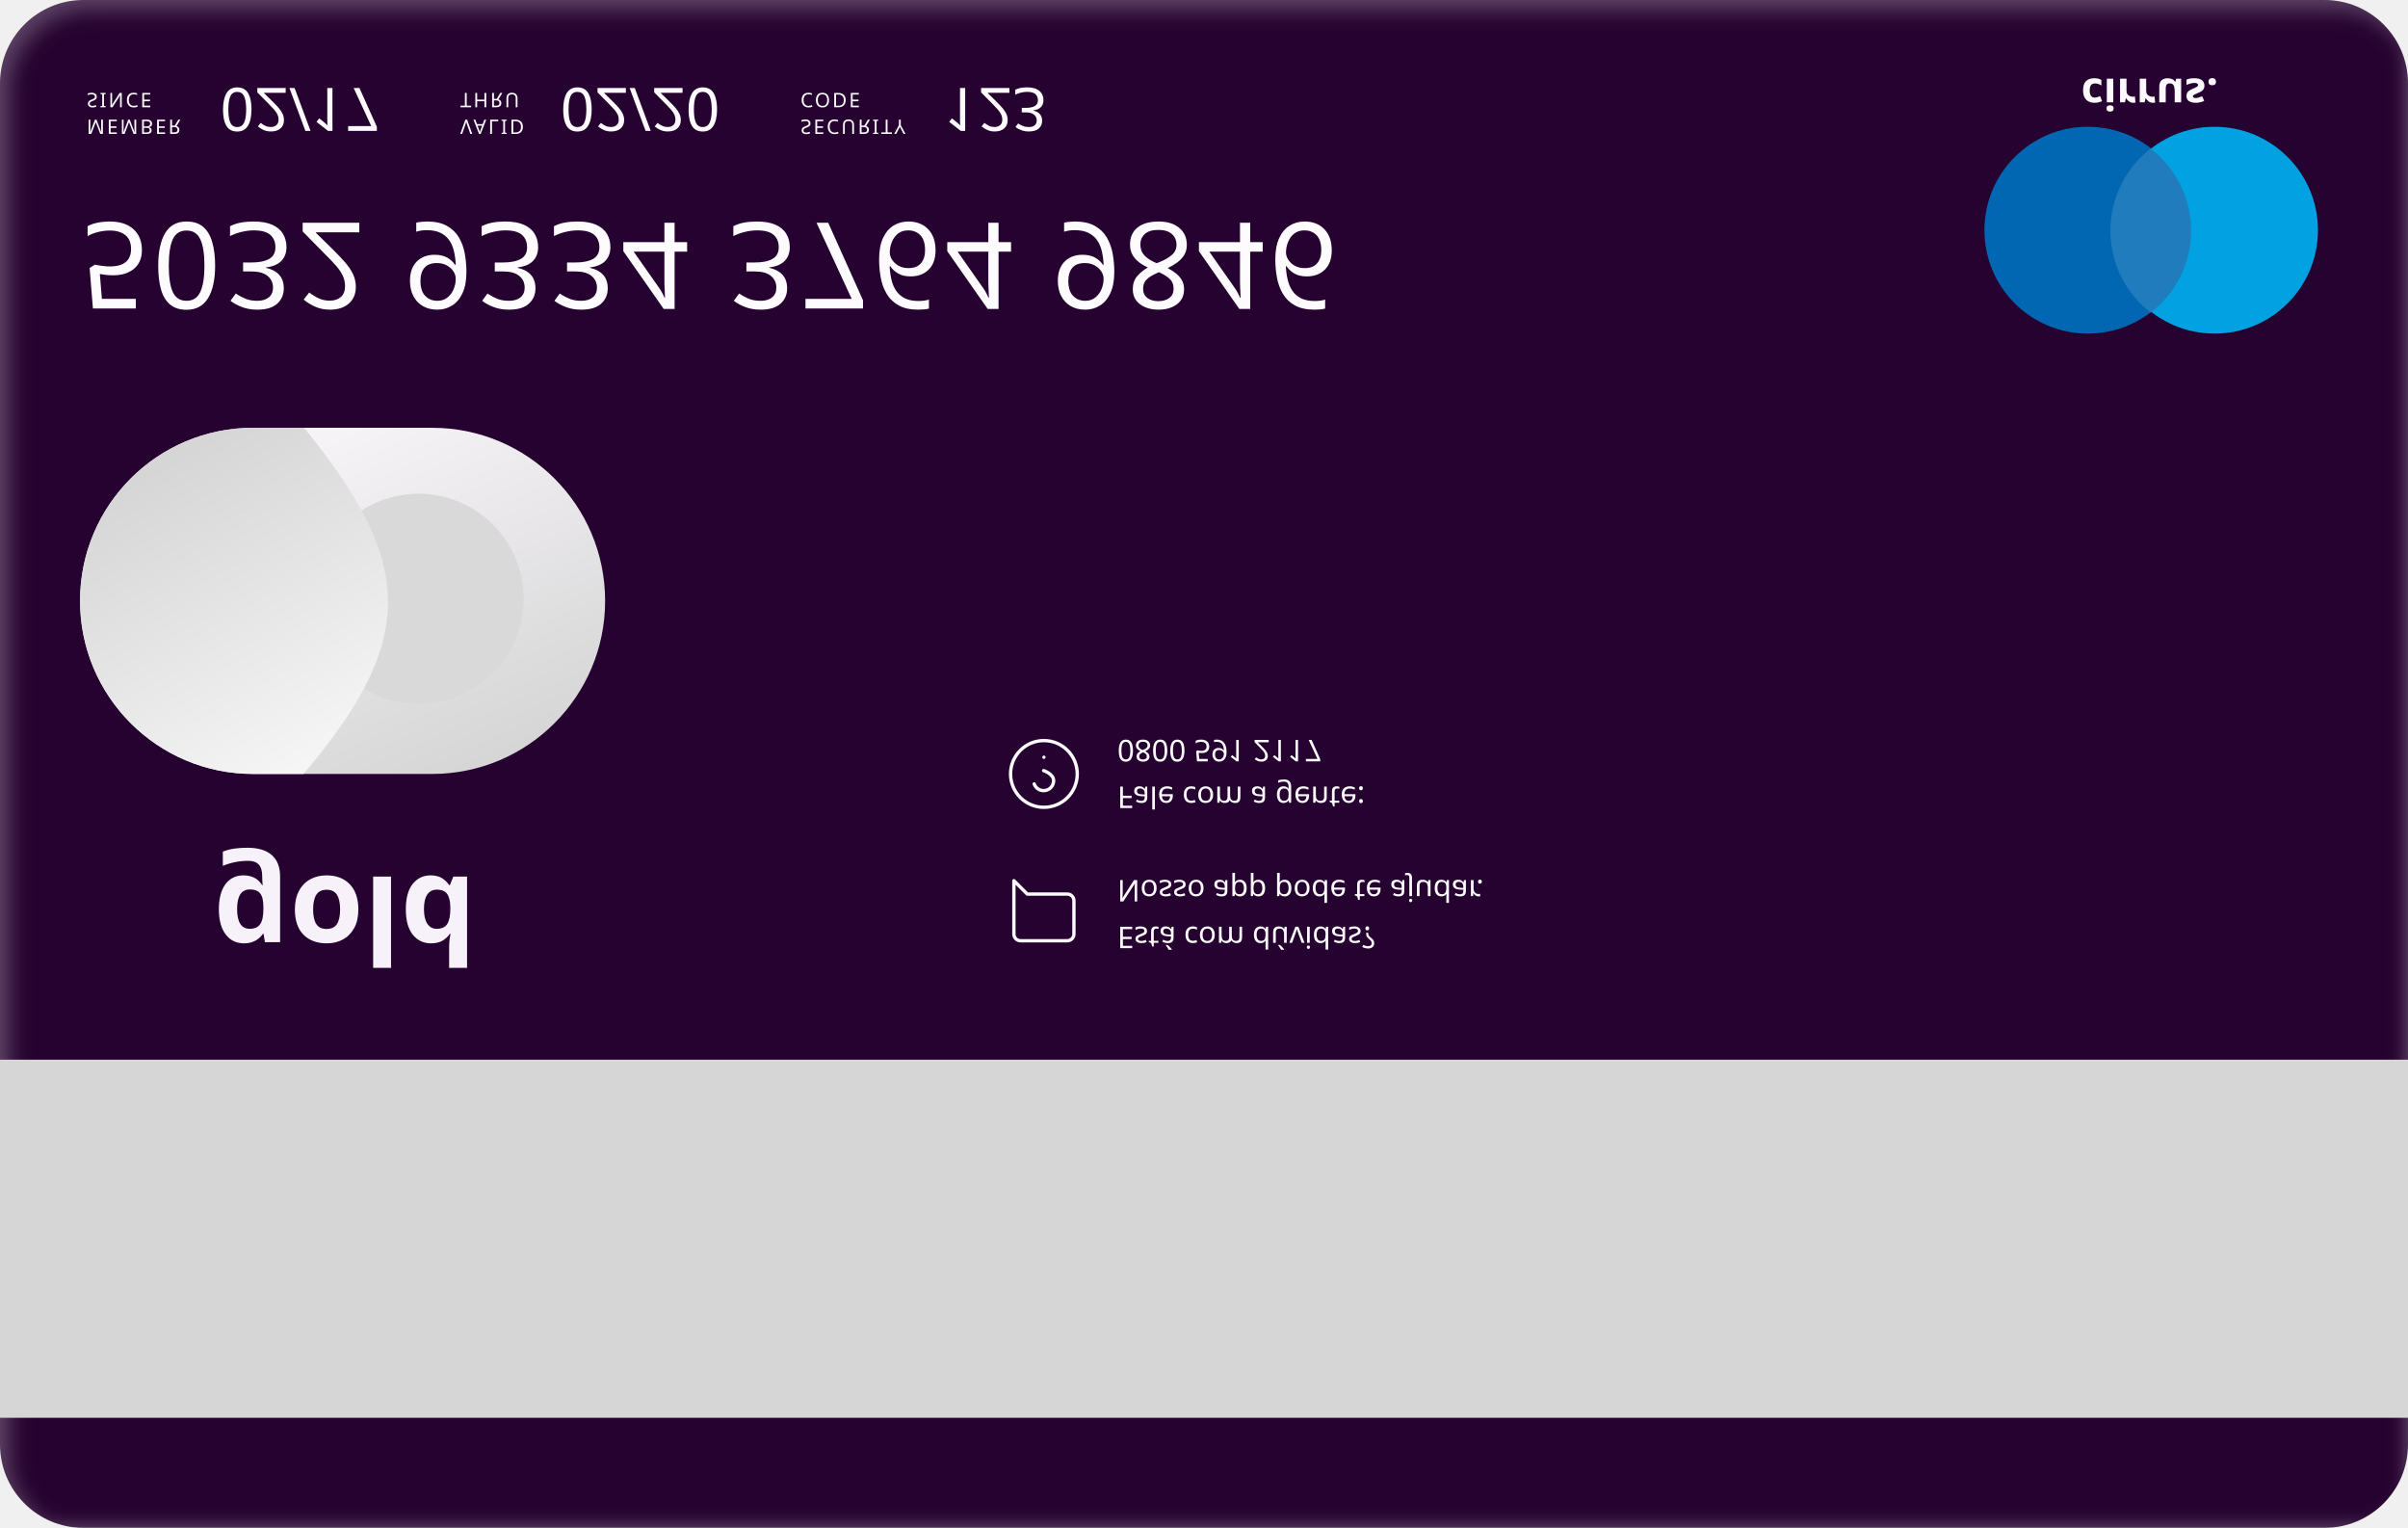
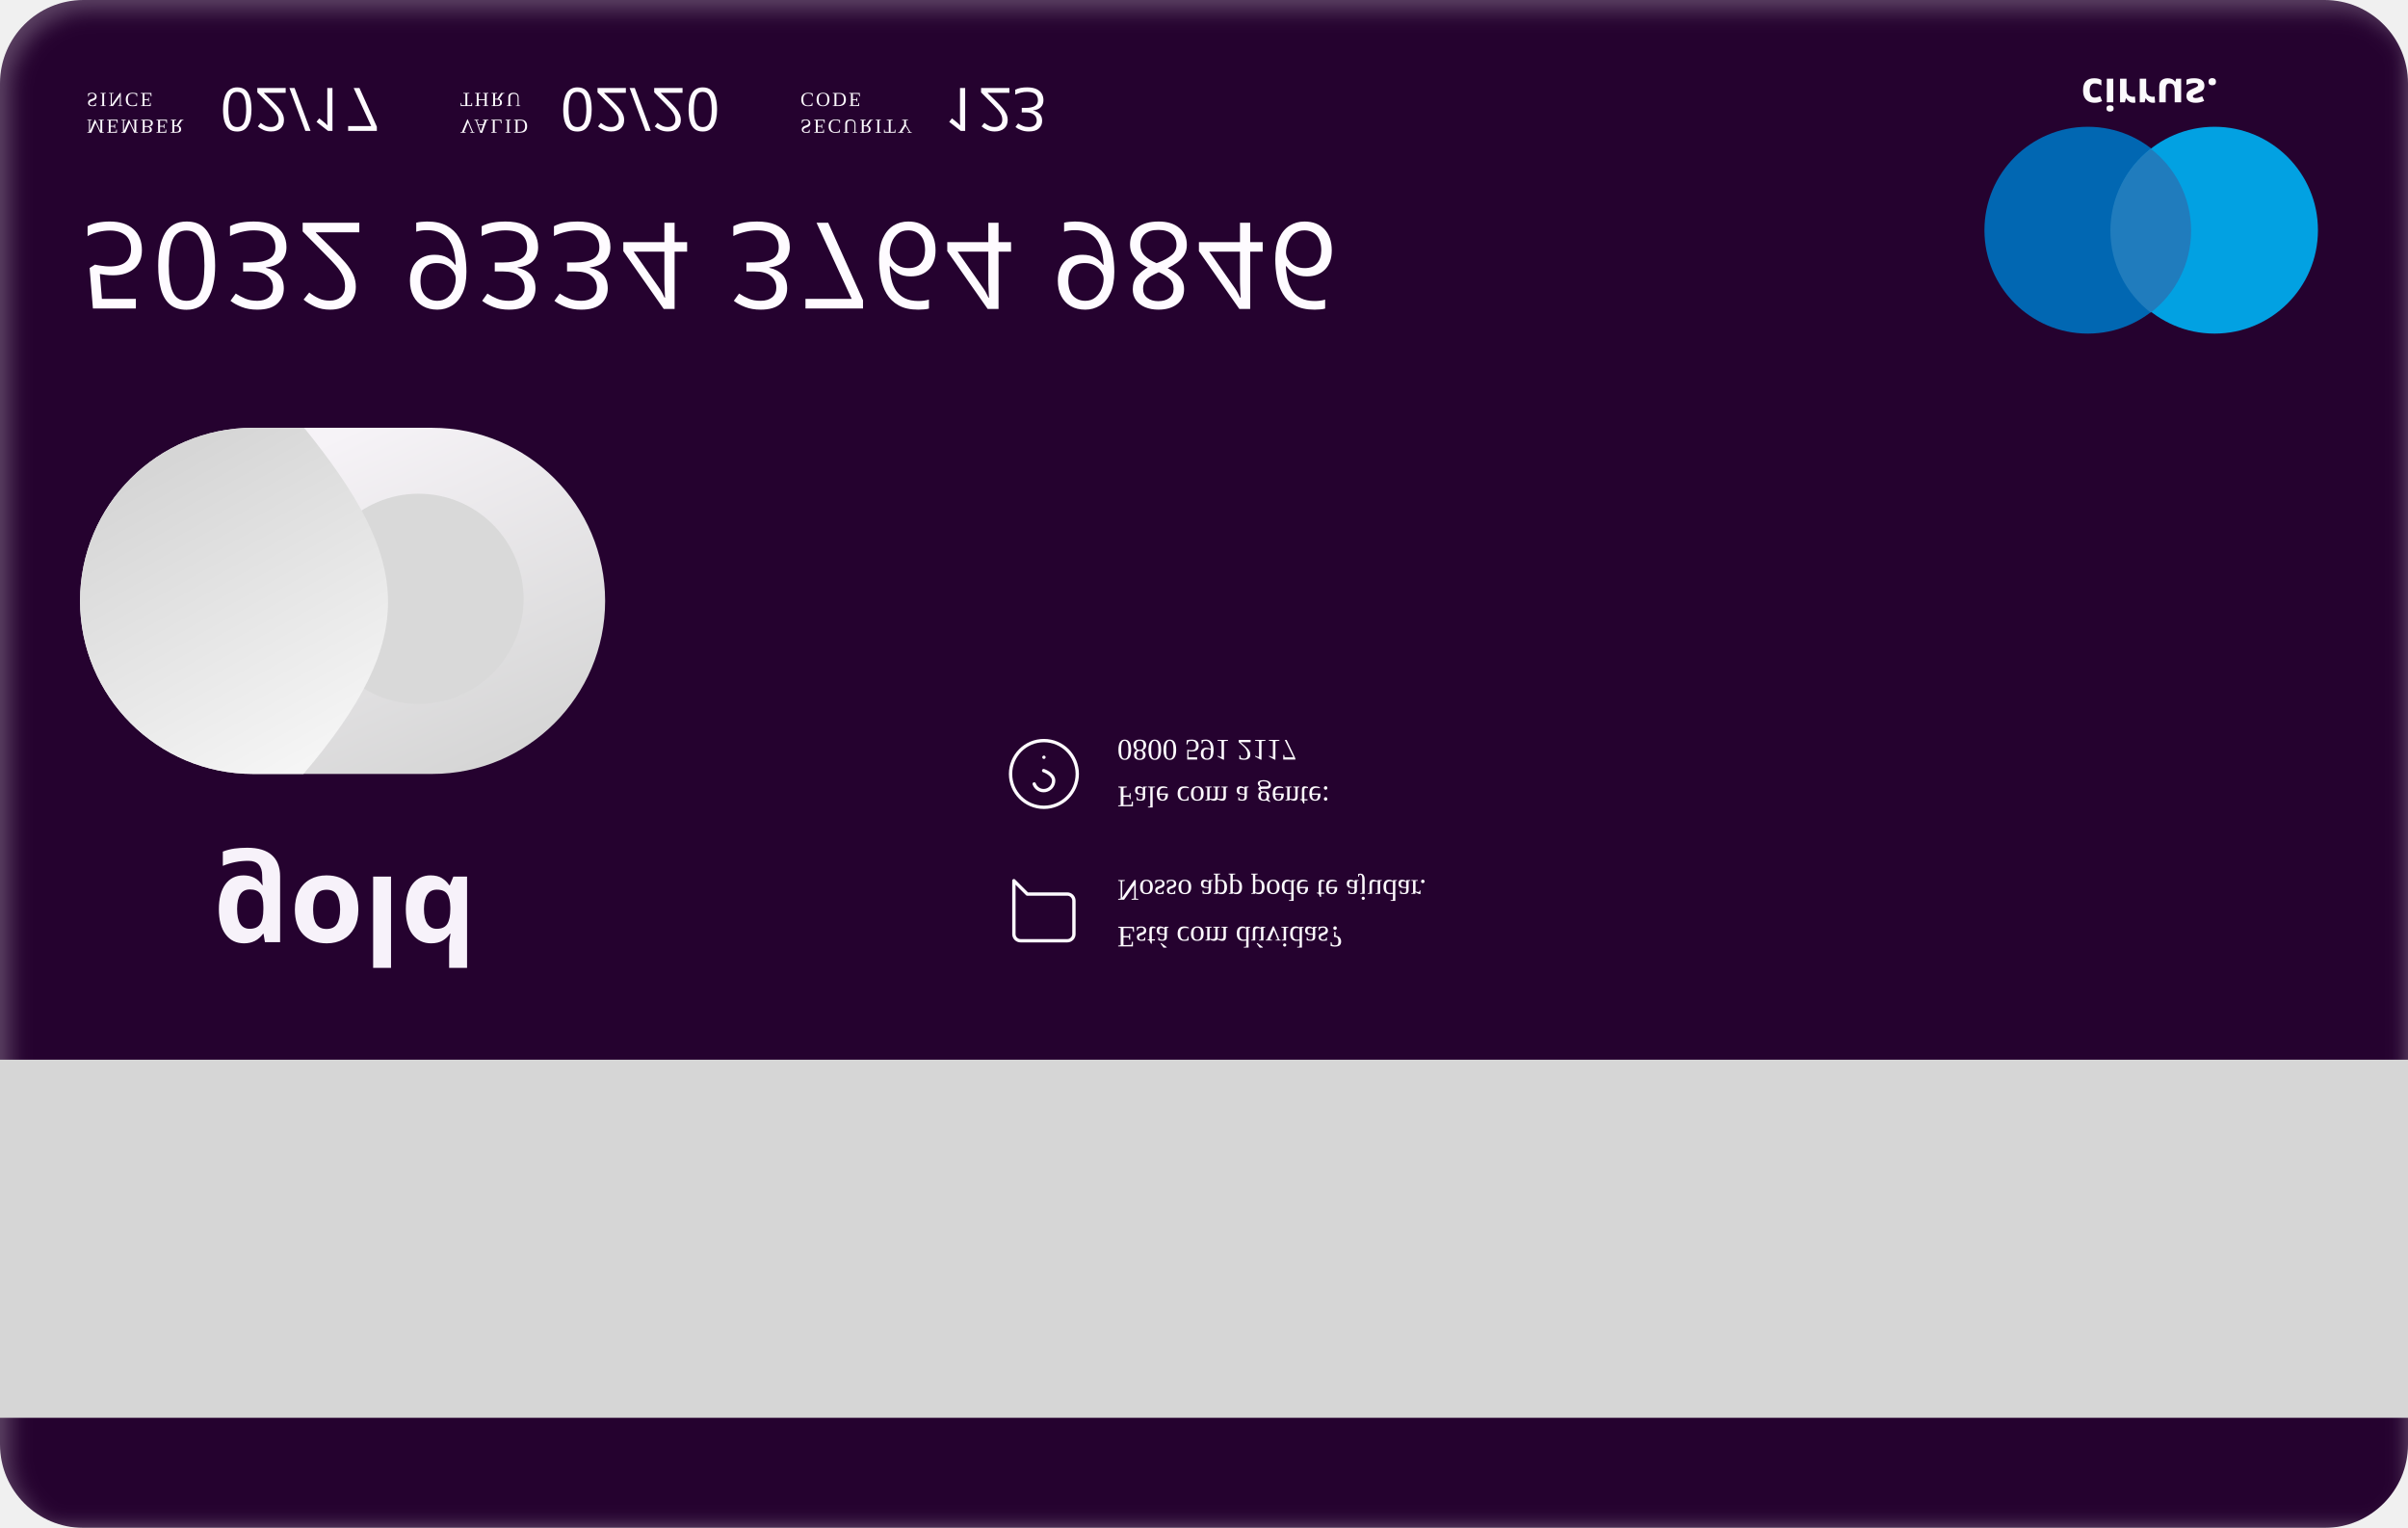
<svg xmlns="http://www.w3.org/2000/svg" width="722" height="458" viewBox="0 0 722 458" fill="none">
  <g clip-path="url(#clip0_1137_0)">
    <g filter="url(#filter0_i_1137_0)">
      <rect width="722" height="458" rx="25" transform="matrix(1 0 0 -1 0 458)" fill="#25022F" />
    </g>
    <rect width="722" height="107.344" transform="matrix(1 0 0 -1 0 425)" fill="#D6D6D6" />
    <rect width="157.438" height="103.766" rx="51.883" transform="matrix(1 0 0 -1 24 232)" fill="url(#paint0_linear_1137_0)" />
    <text transform="matrix(1 0 0 -1 24 104)" fill="#FEFBFF" xml:space="preserve" style="white-space: pre" font-family="Sora" font-size="36" letter-spacing="0.03em">
      <tspan x="0" y="37.24">5032 9334 3764 9846</tspan>
    </text>
    <text transform="matrix(1 0 0 -1 64 300)" fill="#F7F2FA" xml:space="preserve" style="white-space: pre" font-family="Sora" font-size="36" font-weight="600" letter-spacing="0em">
      <tspan x="0" y="37.24">gold</tspan>
    </text>
    <text transform="matrix(1 0 0 -1 66 45)" fill="#FEFBFF" xml:space="preserve" style="white-space: pre" font-family="Sora" font-size="18" letter-spacing="0em">
      <tspan x="0" y="18.62">02/17</tspan>
    </text>
    <text transform="matrix(1 0 0 -1 168 45)" fill="#FEFBFF" xml:space="preserve" style="white-space: pre" font-family="Sora" font-size="18" letter-spacing="0em">
      <tspan x="0" y="18.62">02/20</tspan>
    </text>
    <text transform="matrix(1 0 0 -1 283 45)" fill="#FEFBFF" xml:space="preserve" style="white-space: pre" font-family="Sora" font-size="18" letter-spacing="0em">
      <tspan x="0" y="18.62">123</tspan>
    </text>
    <text transform="matrix(1 0 0 -1 624 37)" fill="#FBF9FC" xml:space="preserve" style="white-space: pre" font-family="Sora" font-size="13" font-weight="600" letter-spacing="0em">
      <tspan x="0" y="13.42">cirrus.</tspan>
    </text>
    <circle cx="31" cy="31" r="31" transform="matrix(1 0 0 -1 595 100)" fill="#0167B2" />
    <circle cx="31" cy="31" r="31" transform="matrix(1 0 0 -1 633 100)" fill="#02A1E2" />
    <path fill-rule="evenodd" clip-rule="evenodd" d="M644.872 44.599C652.228 50.261 656.968 59.154 656.968 69.155C656.968 79.155 652.228 88.048 644.872 93.71C637.515 88.048 632.775 79.155 632.775 69.155C632.775 59.154 637.515 50.261 644.872 44.599Z" fill="#207CBD" />
-     <text transform="matrix(1 0 0 -1 26 42)" fill="#FEFBFF" xml:space="preserve" style="white-space: pre" font-family="Source Sans Pro" font-size="6" letter-spacing="0.1em">
+     <text transform="matrix(1 0 0 -1 26 42)" fill="#FEFBFF" xml:space="preserve" style="white-space: pre" font-family="Source Sans 3" font-size="6" letter-spacing="0.1em">
      <tspan x="0" y="6.133">MEMBER
</tspan>
      <tspan x="0" y="14.133">SINCE</tspan>
    </text>
-     <text transform="matrix(1 0 0 -1 138 42)" fill="#FEFBFF" xml:space="preserve" style="white-space: pre" font-family="Source Sans Pro" font-size="6" letter-spacing="0.1em">
+     <text transform="matrix(1 0 0 -1 138 42)" fill="#FEFBFF" xml:space="preserve" style="white-space: pre" font-family="Source Sans 3" font-size="6" letter-spacing="0.1em">
      <tspan x="0" y="6.133">VALID
</tspan>
      <tspan x="0" y="14.133">THRU</tspan>
    </text>
-     <text transform="matrix(1 0 0 -1 240 42)" fill="#FEFBFF" xml:space="preserve" style="white-space: pre" font-family="Source Sans Pro" font-size="6" letter-spacing="0.1em">
+     <text transform="matrix(1 0 0 -1 240 42)" fill="#FEFBFF" xml:space="preserve" style="white-space: pre" font-family="Source Sans 3" font-size="6" letter-spacing="0.1em">
      <tspan x="0" y="6.133">SECURITY
</tspan>
      <tspan x="0" y="14.133">CODE</tspan>
    </text>
    <path d="M322 270C322 269.47 321.789 268.961 321.414 268.586C321.039 268.211 320.53 268 320 268H308L304 264V280C304 280.53 304.211 281.039 304.586 281.414C304.961 281.789 305.47 282 306 282H320C320.53 282 321.039 281.789 321.414 281.414C321.789 281.039 322 280.53 322 280V270Z" stroke="#FEFBFF" stroke-linecap="round" stroke-linejoin="round" />
    <path d="M313 222C318.523 222 323 226.477 323 232C323 237.523 318.523 242 313 242C307.477 242 303 237.523 303 232C303 226.477 307.477 222 313 222Z" stroke="#FEFBFF" stroke-linecap="round" stroke-linejoin="round" />
    <path d="M310.09 235C310.325 235.668 310.789 236.232 311.4 236.591C312.011 236.95 312.729 237.081 313.427 236.961C314.125 236.841 314.759 236.478 315.215 235.936C315.671 235.394 315.921 234.708 315.92 234C315.92 232 312.92 231 312.92 231" stroke="#FEFBFF" stroke-linecap="round" stroke-linejoin="round" />
    <path d="M313 227H313.01" stroke="#FEFBFF" stroke-linecap="round" stroke-linejoin="round" />
-     <text transform="matrix(1 0 0 -1 335 288)" fill="#FEFBFF" xml:space="preserve" style="white-space: pre" font-family="Source Sans Pro" font-size="9" letter-spacing="0em">
+     <text transform="matrix(1 0 0 -1 335 288)" fill="#FEFBFF" xml:space="preserve" style="white-space: pre" font-family="Source Sans 3" font-size="9" letter-spacing="0em">
      <tspan x="0" y="10.2">Está com dúvidas?
</tspan>
      <tspan x="0" y="24.2">Nosso app pode te ajudar.</tspan>
    </text>
-     <text transform="matrix(1 0 0 -1 335 246)" fill="#FEFBFF" xml:space="preserve" style="white-space: pre" font-family="Source Sans Pro" font-size="9" letter-spacing="0em">
+     <text transform="matrix(1 0 0 -1 335 246)" fill="#FEFBFF" xml:space="preserve" style="white-space: pre" font-family="Source Sans 3" font-size="9" letter-spacing="0em">
      <tspan x="0" y="10.2">Fale com a gente:
</tspan>
      <tspan x="0" y="24.2">0800 591 2117</tspan>
    </text>
    <circle cx="31.5" cy="31.5" r="31.5" transform="matrix(1 0 0 -1 94 211)" fill="#D9D9D9" />
    <path fill-rule="evenodd" clip-rule="evenodd" d="M75.883 232C47.229 232 24 208.771 24 180.117C24 151.463 47.229 128.234 75.883 128.234H91.19C123.446 168.059 126.039 190.773 91 232H75.883Z" fill="url(#paint1_linear_1137_0)" />
  </g>
  <defs>
    <filter id="filter0_i_1137_0" x="0" y="0" width="725" height="461" filterUnits="userSpaceOnUse" color-interpolation-filters="sRGB">
      <feFlood flood-opacity="0" result="BackgroundImageFix" />
      <feBlend mode="normal" in="SourceGraphic" in2="BackgroundImageFix" result="shape" />
      <feColorMatrix in="SourceAlpha" type="matrix" values="0 0 0 0 0 0 0 0 0 0 0 0 0 0 0 0 0 0 127 0" result="hardAlpha" />
      <feOffset dx="3" dy="3" />
      <feGaussianBlur stdDeviation="3" />
      <feComposite in2="hardAlpha" operator="arithmetic" k2="-1" k3="1" />
      <feColorMatrix type="matrix" values="0 0 0 0 1 0 0 0 0 1 0 0 0 0 1 0 0 0 0.25 0" />
      <feBlend mode="normal" in2="shape" result="effect1_innerShadow_1137_0" />
    </filter>
    <linearGradient id="paint0_linear_1137_0" x1="83" y1="104" x2="126.5" y2="6" gradientUnits="userSpaceOnUse">
      <stop stop-color="#F6F3F7" />
      <stop offset="1" stop-color="#D6D6D6" />
    </linearGradient>
    <linearGradient id="paint1_linear_1137_0" x1="95.5" y1="227" x2="47" y2="140.5" gradientUnits="userSpaceOnUse">
      <stop stop-color="#F5F5F5" />
      <stop offset="1" stop-color="#D6D6D6" />
    </linearGradient>
    <clipPath id="clip0_1137_0">
      <rect width="722" height="458" fill="white" transform="matrix(1 0 0 -1 0 458)" />
    </clipPath>
  </defs>
</svg>
